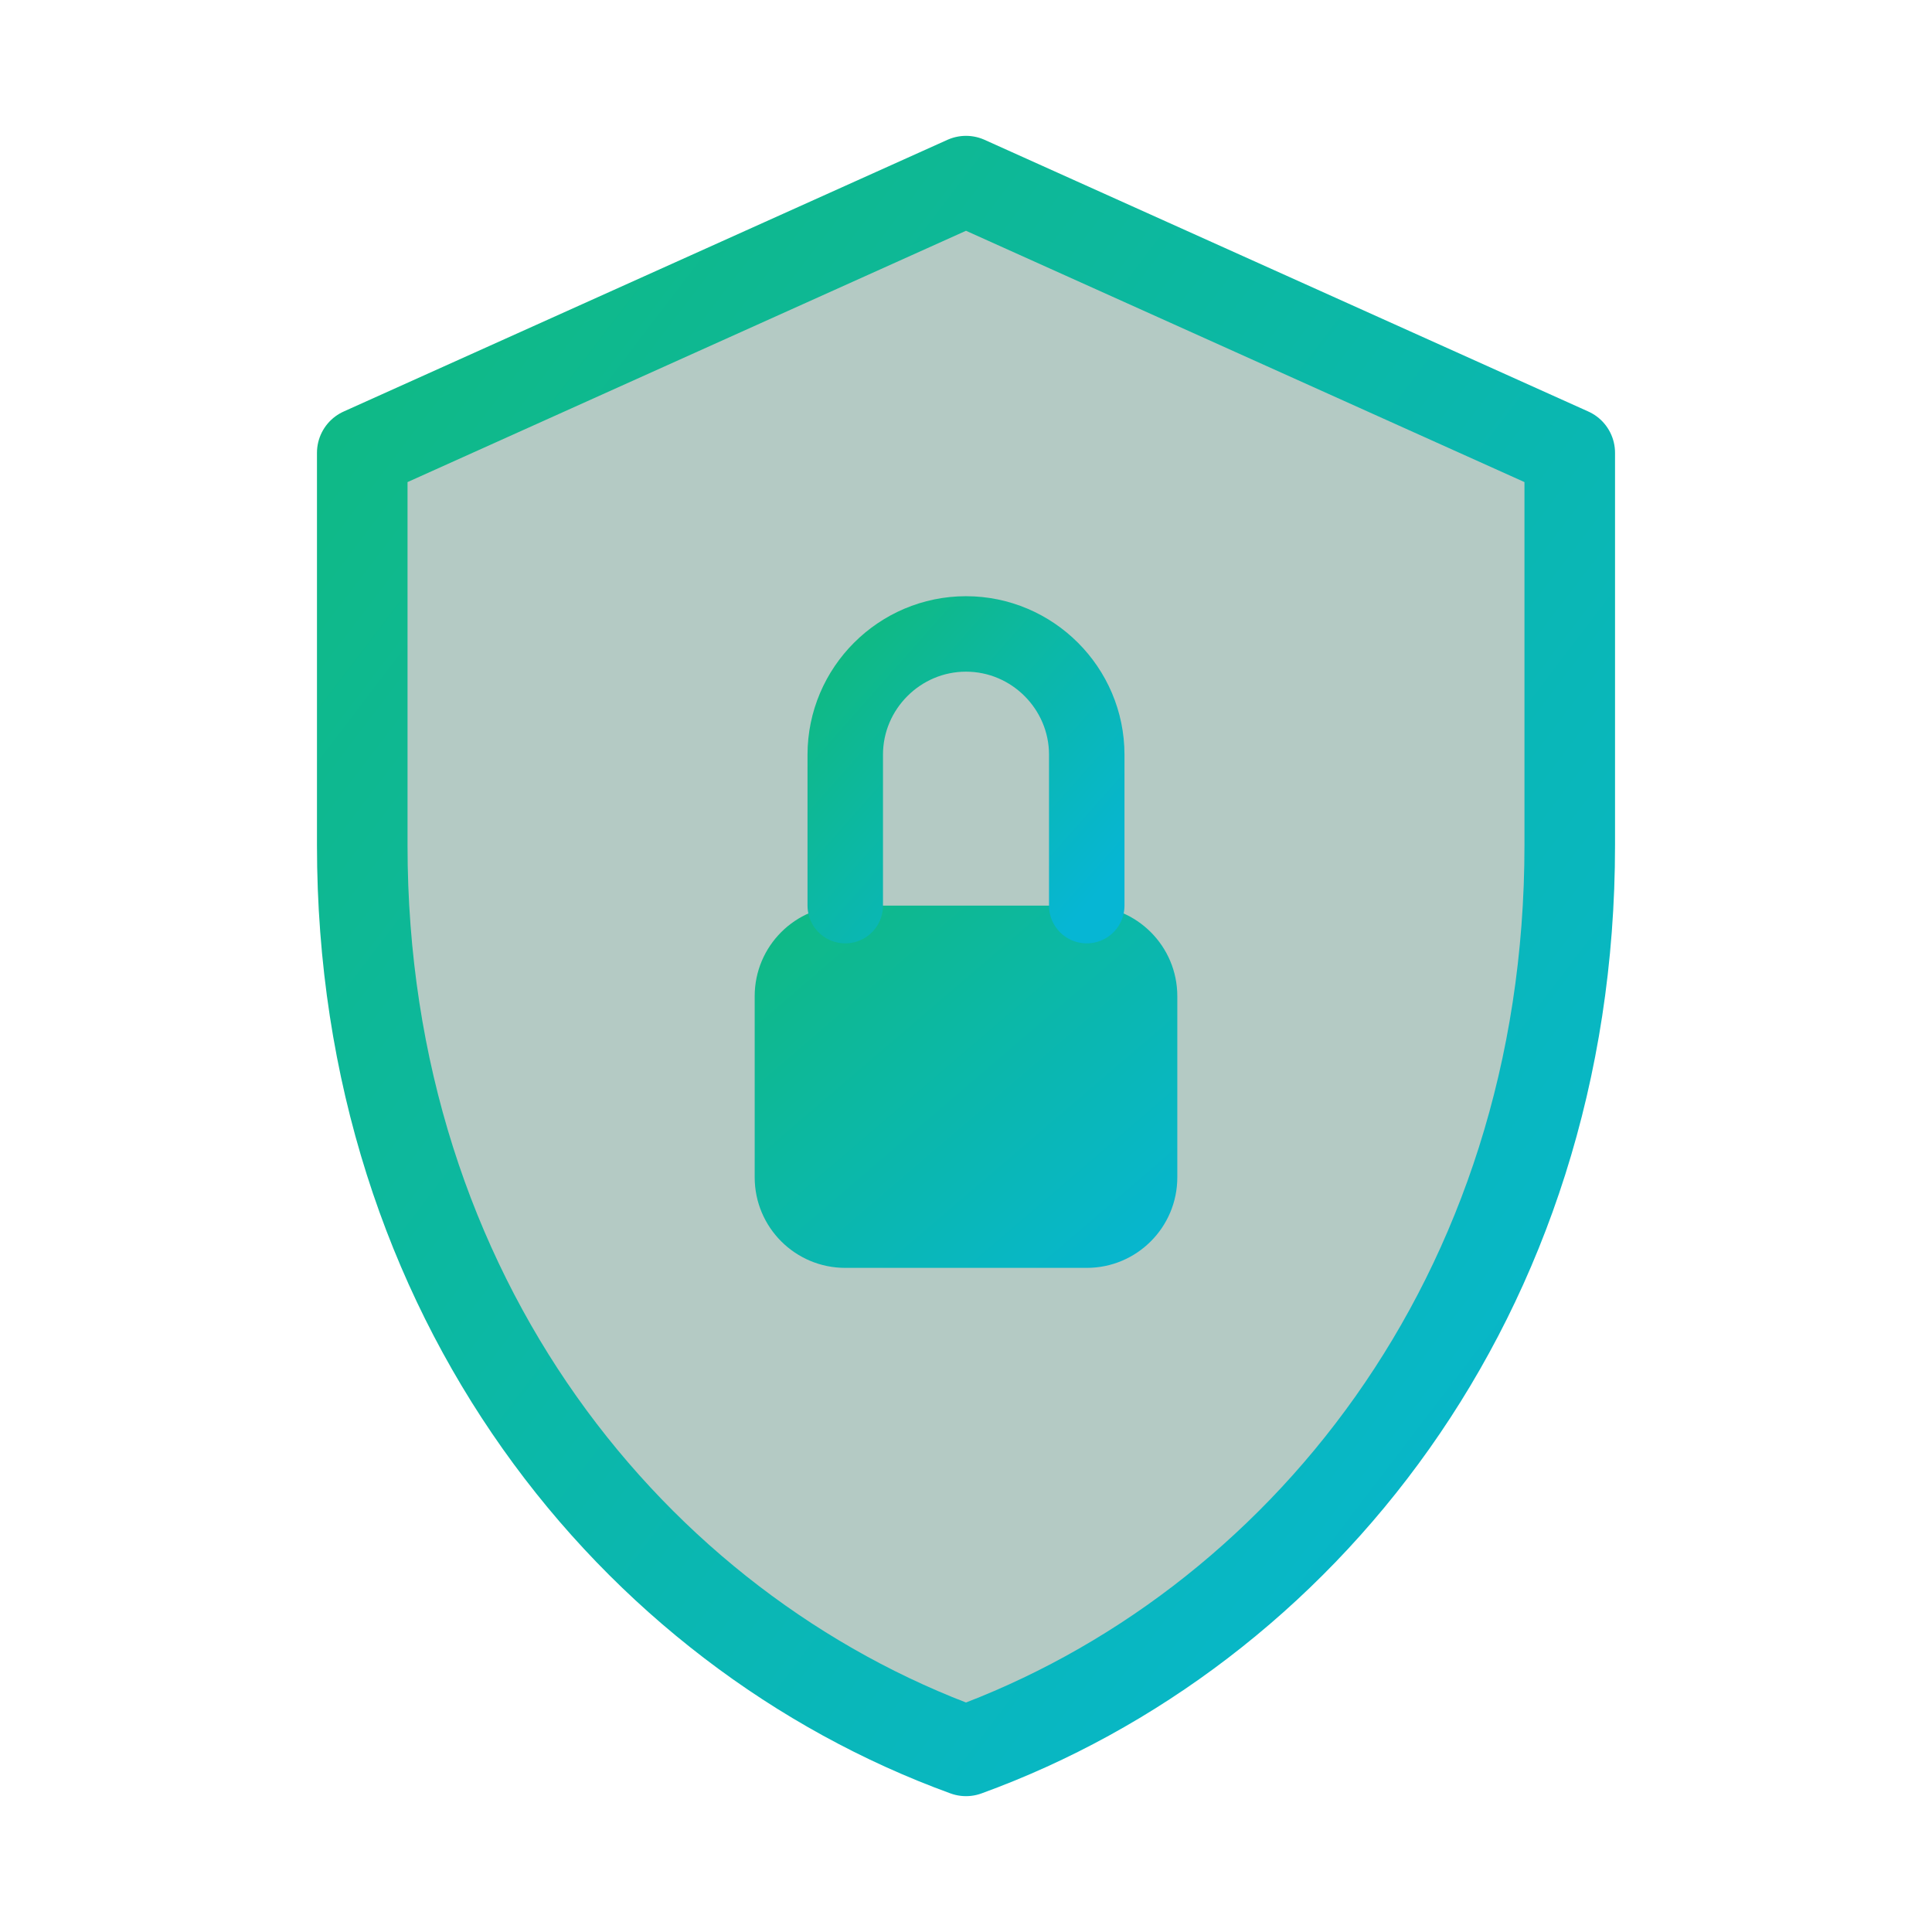
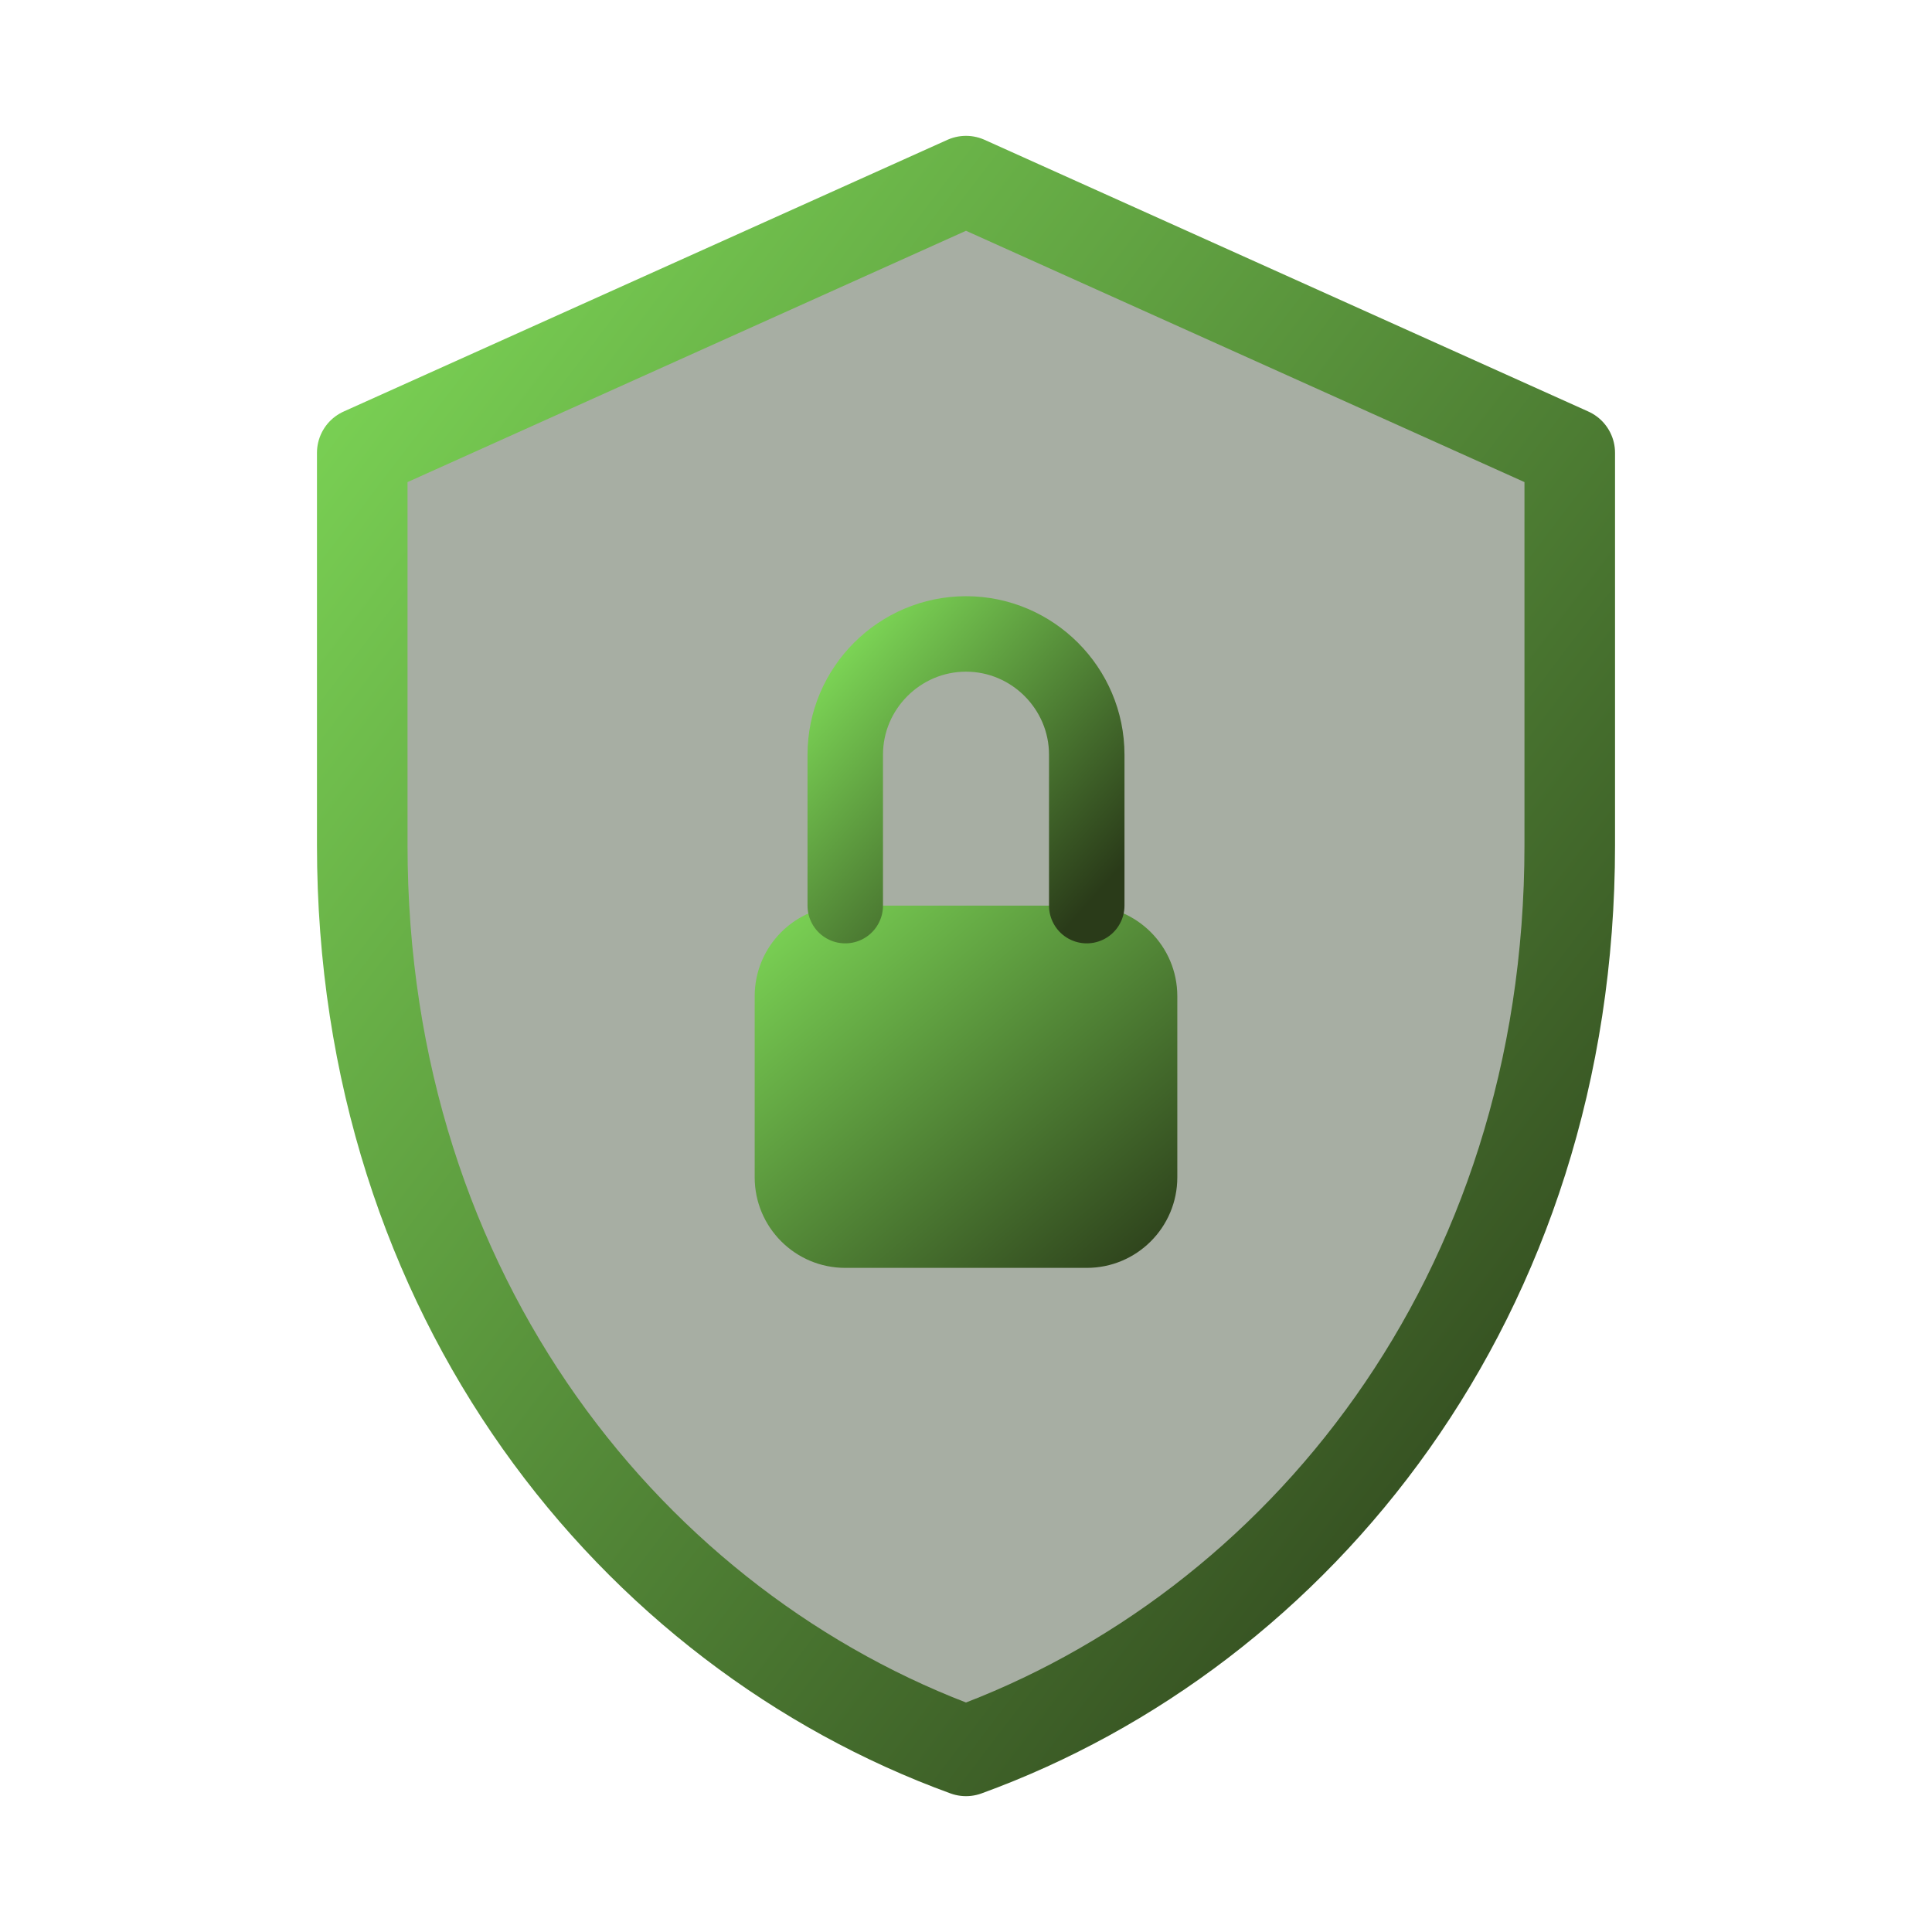
<svg xmlns="http://www.w3.org/2000/svg" viewBox="0 0 64 64" fill="none">
  <defs>
    <linearGradient id="shieldGrad" x1="0%" y1="0%" x2="100%" y2="100%">
-       <stop offset="0%" stop-color="#10B981" />
-       <stop offset="100%" stop-color="#06B6D4" />
+       <stop offset="0%" stop-color="#7ED957" />
+       <stop offset="100%" stop-color="#2A3B19" />
    </linearGradient>
  </defs>
-   <path d="M32 6 L12 15 V28 C12 43 21 54 32 58 C43 54 52 43 52 28 V15 L32 6 Z" fill="#064E3B" fill-opacity="0.3" stroke="url(#shieldGrad)" stroke-width="3" stroke-linejoin="round" />
+   <path d="M32 6 L12 15 V28 C12 43 21 54 32 58 C43 54 52 43 52 28 V15 L32 6 Z" fill="#253519" fill-opacity="0.4" stroke="url(#shieldGrad)" stroke-width="3" stroke-linejoin="round" />
  <rect x="25" y="30" width="14" height="12" rx="3" fill="url(#shieldGrad)" />
  <path d="M28 30 V25 C28 22.8 29.8 21 32 21 C34.2 21 36 22.8 36 25 V30" stroke="url(#shieldGrad)" stroke-width="2.5" stroke-linecap="round" />
</svg>
